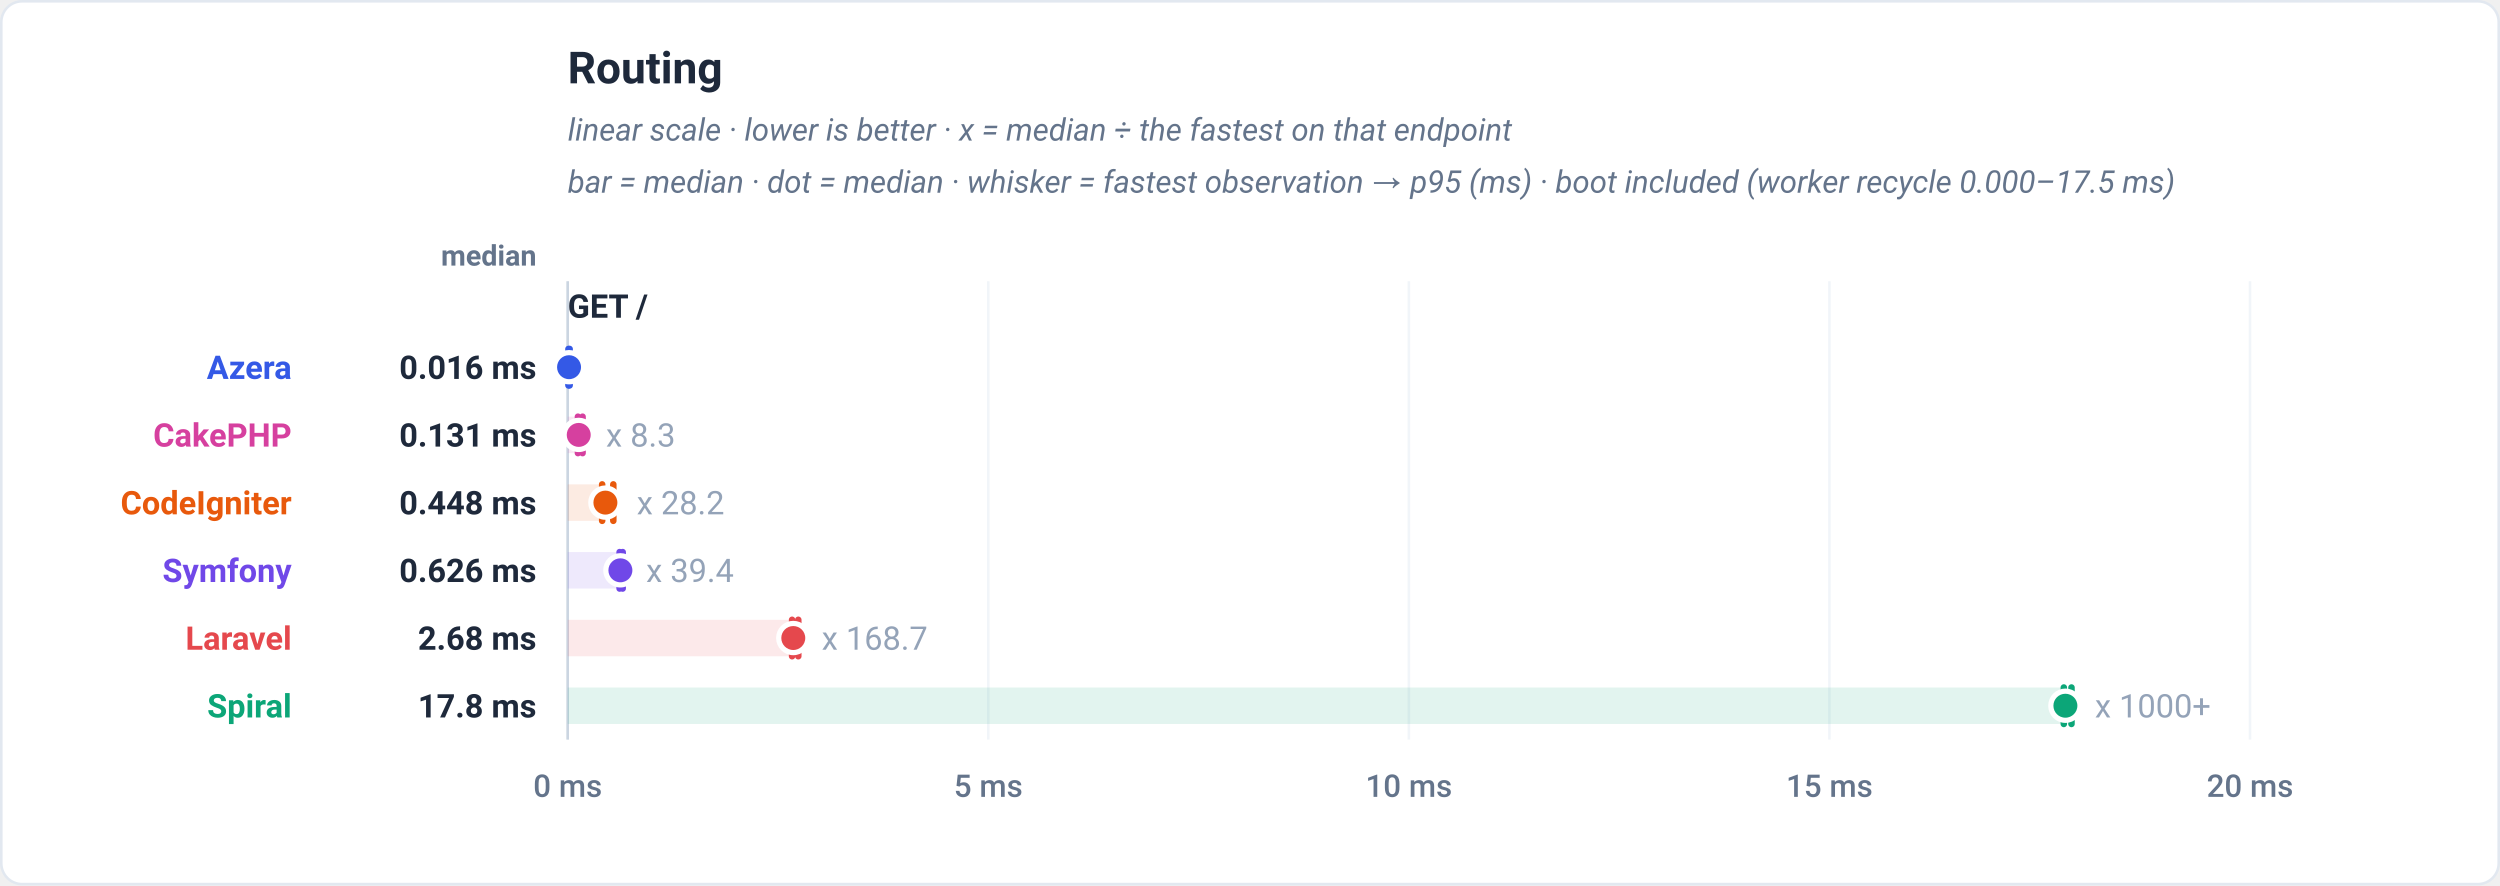
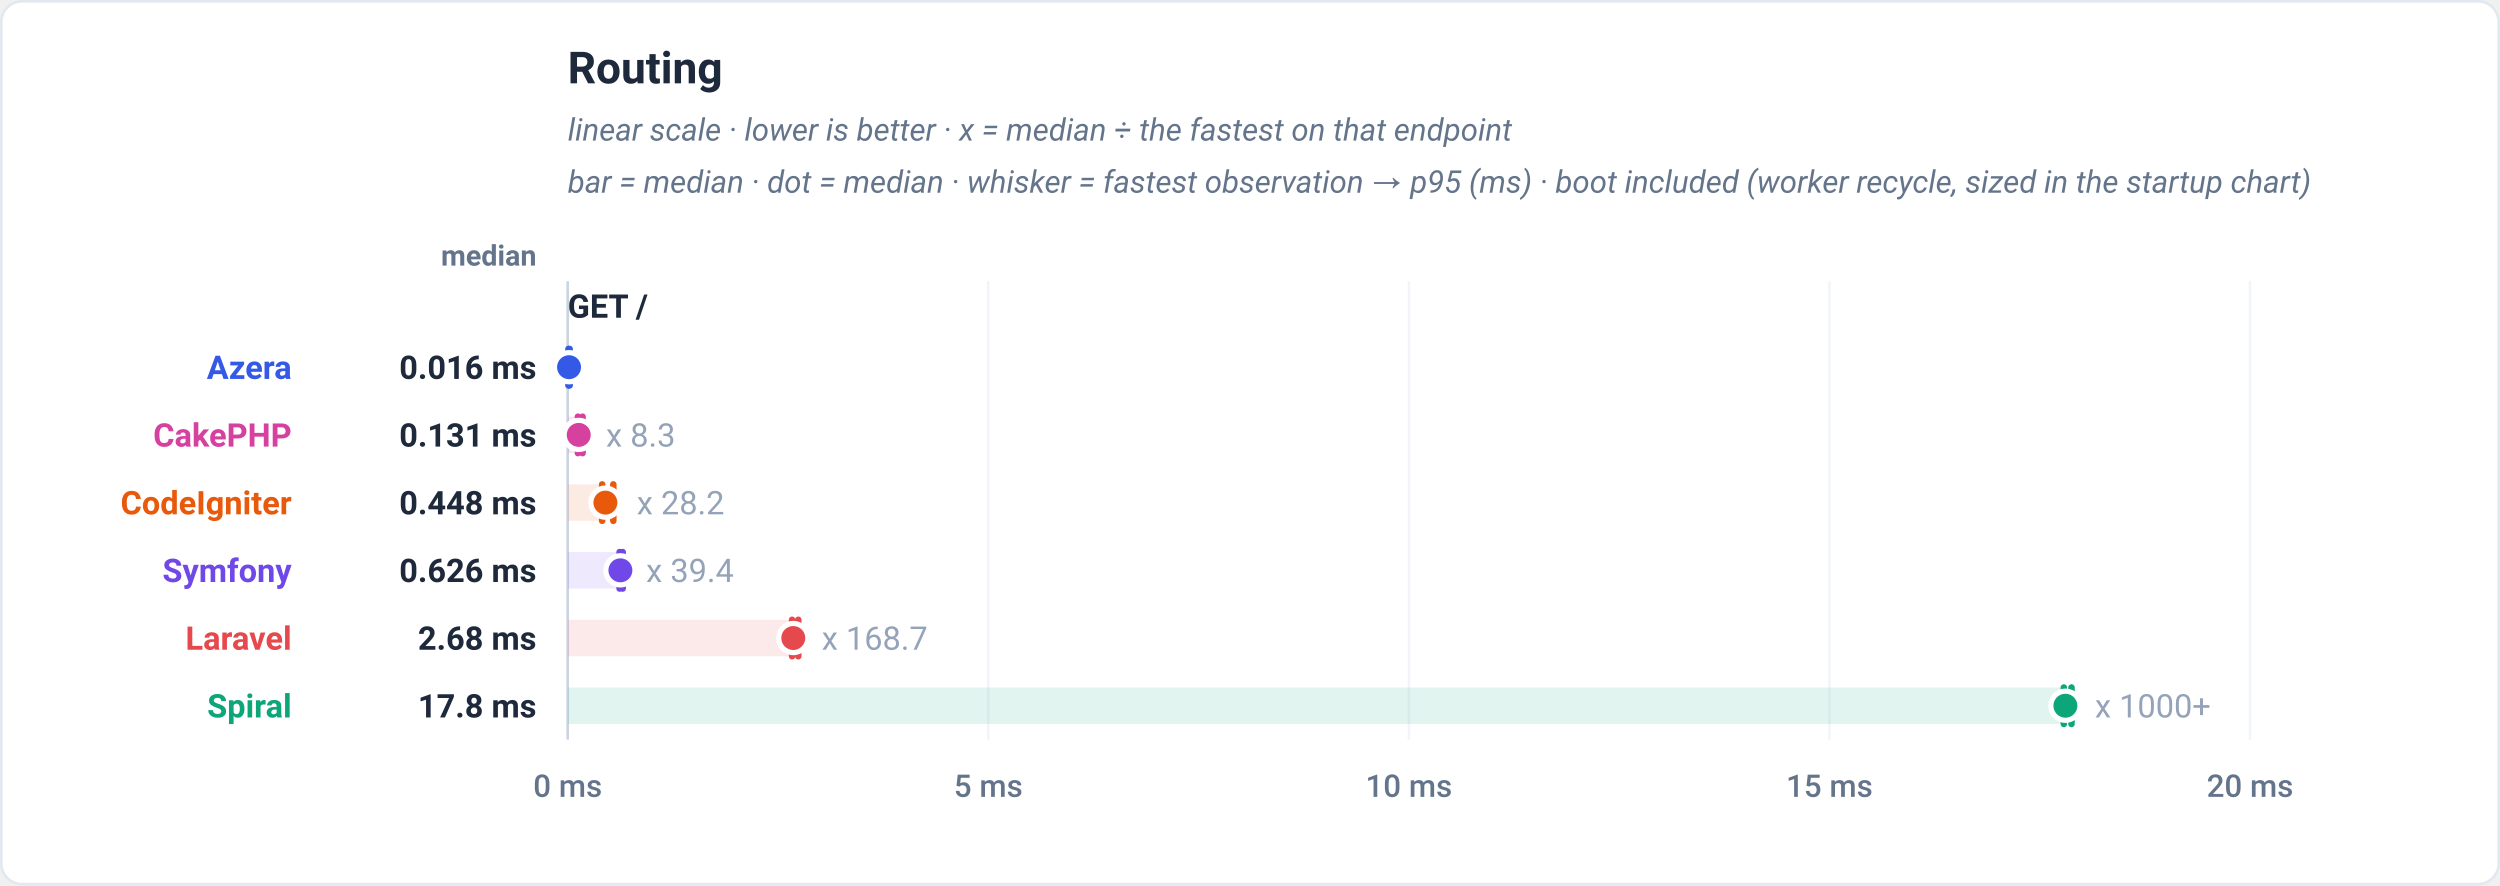
<svg xmlns="http://www.w3.org/2000/svg" viewBox="0 0 960 340" width="960" height="340" role="img" font-family="-apple-system,BlinkMacSystemFont,'Segoe UI',Roboto,Helvetica,Arial,sans-serif">
  <rect x="0.5" y="0.5" width="959" height="339" rx="8" fill="#ffffff" stroke="#e2e8f0" />
  <text x="218" y="32" font-family="-apple-system,BlinkMacSystemFont,'Segoe UI',Roboto,Helvetica,Arial,sans-serif" font-size="17" font-weight="700" fill="#1e293b" text-anchor="start">Routing</text>
  <text x="218" y="54" font-family="-apple-system,BlinkMacSystemFont,'Segoe UI',Roboto,Helvetica,Arial,sans-serif" font-size="12" font-weight="400" fill="#64748b" text-anchor="start" font-style="italic">linear scale · lower is better · x = median ÷ the fastest on that endpoint</text>
-   <text x="218" y="74" font-family="-apple-system,BlinkMacSystemFont,'Segoe UI',Roboto,Helvetica,Arial,sans-serif" font-size="12" font-weight="400" fill="#64748b" text-anchor="start" font-style="italic">bar = median · dot = median · whisker = fastest observation → p95 (ms) · boot included (worker recycle 0.000–17.5 ms)</text>
+   <text x="218" y="74" font-family="-apple-system,BlinkMacSystemFont,'Segoe UI',Roboto,Helvetica,Arial,sans-serif" font-size="12" font-weight="400" fill="#64748b" text-anchor="start" font-style="italic">bar = median · dot = median · whisker = fastest observation → p95 (ms) · boot included (worker recycle, sized in the startup chart)</text>
  <text x="206" y="102" font-family="-apple-system,BlinkMacSystemFont,'Segoe UI',Roboto,Helvetica,Arial,sans-serif" font-size="11" font-weight="600" fill="#64748b" text-anchor="end">median</text>
  <line x1="218" y1="108" x2="218" y2="284" stroke="#f1f5f9" stroke-width="1" />
  <text x="218" y="306" font-family="-apple-system,BlinkMacSystemFont,'Segoe UI',Roboto,Helvetica,Arial,sans-serif" font-size="12" font-weight="500" fill="#64748b" text-anchor="middle">0 ms</text>
  <line x1="379.5" y1="108" x2="379.5" y2="284" stroke="#f1f5f9" stroke-width="1" />
  <text x="379.5" y="306" font-family="-apple-system,BlinkMacSystemFont,'Segoe UI',Roboto,Helvetica,Arial,sans-serif" font-size="12" font-weight="500" fill="#64748b" text-anchor="middle">5 ms</text>
  <line x1="541" y1="108" x2="541" y2="284" stroke="#f1f5f9" stroke-width="1" />
  <text x="541" y="306" font-family="-apple-system,BlinkMacSystemFont,'Segoe UI',Roboto,Helvetica,Arial,sans-serif" font-size="12" font-weight="500" fill="#64748b" text-anchor="middle">10 ms</text>
  <line x1="702.5" y1="108" x2="702.5" y2="284" stroke="#f1f5f9" stroke-width="1" />
  <text x="702.5" y="306" font-family="-apple-system,BlinkMacSystemFont,'Segoe UI',Roboto,Helvetica,Arial,sans-serif" font-size="12" font-weight="500" fill="#64748b" text-anchor="middle">15 ms</text>
  <line x1="864" y1="108" x2="864" y2="284" stroke="#f1f5f9" stroke-width="1" />
  <text x="864" y="306" font-family="-apple-system,BlinkMacSystemFont,'Segoe UI',Roboto,Helvetica,Arial,sans-serif" font-size="12" font-weight="500" fill="#64748b" text-anchor="middle">20 ms</text>
  <line x1="218" y1="108" x2="218" y2="284" stroke="#cbd5e1" stroke-width="1" />
  <text x="218" y="122" font-family="-apple-system,BlinkMacSystemFont,'Segoe UI',Roboto,Helvetica,Arial,sans-serif" font-size="12.5" font-weight="700" fill="#1e293b" text-anchor="start">GET /</text>
  <rect x="218" y="134" width="0.51" height="14" fill="#3459e6" fill-opacity="0.12" />
  <line x1="218.28" y1="141" x2="218.74" y2="141" stroke="#3459e6" stroke-width="2.5" stroke-linecap="round" opacity="0.5" />
  <line x1="218.28" y1="134" x2="218.28" y2="148" stroke="#3459e6" stroke-width="2.5" stroke-linecap="round" />
  <line x1="218.74" y1="134" x2="218.74" y2="148" stroke="#3459e6" stroke-width="2.5" stroke-linecap="round" />
  <circle cx="218.51" cy="141" r="5.6" fill="#3459e6" stroke="#ffffff" stroke-width="2" />
  <text x="112" y="145.5" font-family="-apple-system,BlinkMacSystemFont,'Segoe UI',Roboto,Helvetica,Arial,sans-serif" font-size="12.5" font-weight="700" fill="#3459e6" text-anchor="end">Azera</text>
  <text x="206" y="145.5" font-family="-apple-system,BlinkMacSystemFont,'Segoe UI',Roboto,Helvetica,Arial,sans-serif" font-size="12.5" font-weight="700" fill="#1e293b" text-anchor="end">0.016 ms</text>
  <rect x="218" y="160" width="4.23" height="14" fill="#d6409f" fill-opacity="0.12" />
  <line x1="221.92" y1="167" x2="223.71" y2="167" stroke="#d6409f" stroke-width="2.5" stroke-linecap="round" opacity="0.5" />
  <line x1="221.92" y1="160" x2="221.92" y2="174" stroke="#d6409f" stroke-width="2.5" stroke-linecap="round" />
  <line x1="223.71" y1="160" x2="223.71" y2="174" stroke="#d6409f" stroke-width="2.5" stroke-linecap="round" />
  <circle cx="222.23" cy="167" r="5.6" fill="#d6409f" stroke="#ffffff" stroke-width="2" />
  <text x="232.71" y="171.5" font-family="-apple-system,BlinkMacSystemFont,'Segoe UI',Roboto,Helvetica,Arial,sans-serif" font-size="12.5" font-weight="400" fill="#94a3b8" text-anchor="start" stroke="#ffffff" stroke-width="3" paint-order="stroke" stroke-linejoin="round">x 8.3</text>
  <text x="112" y="171.5" font-family="-apple-system,BlinkMacSystemFont,'Segoe UI',Roboto,Helvetica,Arial,sans-serif" font-size="12.5" font-weight="700" fill="#d6409f" text-anchor="end">CakePHP</text>
  <text x="206" y="171.5" font-family="-apple-system,BlinkMacSystemFont,'Segoe UI',Roboto,Helvetica,Arial,sans-serif" font-size="12.5" font-weight="700" fill="#1e293b" text-anchor="end">0.131 ms</text>
  <rect x="218" y="186" width="14.47" height="14" fill="#e8590c" fill-opacity="0.12" />
  <line x1="231.23" y1="193" x2="235.51" y2="193" stroke="#e8590c" stroke-width="2.5" stroke-linecap="round" opacity="0.5" />
  <line x1="231.23" y1="186" x2="231.23" y2="200" stroke="#e8590c" stroke-width="2.5" stroke-linecap="round" />
  <line x1="235.51" y1="186" x2="235.51" y2="200" stroke="#e8590c" stroke-width="2.5" stroke-linecap="round" />
  <circle cx="232.47" cy="193" r="5.6" fill="#e8590c" stroke="#ffffff" stroke-width="2" />
  <text x="244.51" y="197.5" font-family="-apple-system,BlinkMacSystemFont,'Segoe UI',Roboto,Helvetica,Arial,sans-serif" font-size="12.5" font-weight="400" fill="#94a3b8" text-anchor="start" stroke="#ffffff" stroke-width="3" paint-order="stroke" stroke-linejoin="round">x 28.2</text>
  <text x="112" y="197.5" font-family="-apple-system,BlinkMacSystemFont,'Segoe UI',Roboto,Helvetica,Arial,sans-serif" font-size="12.5" font-weight="700" fill="#e8590c" text-anchor="end">CodeIgniter</text>
  <text x="206" y="197.5" font-family="-apple-system,BlinkMacSystemFont,'Segoe UI',Roboto,Helvetica,Arial,sans-serif" font-size="12.5" font-weight="700" fill="#1e293b" text-anchor="end">0.448 ms</text>
  <rect x="218" y="212" width="20.23" height="14" fill="#7048e8" fill-opacity="0.12" />
  <line x1="237.93" y1="219" x2="239.11" y2="219" stroke="#7048e8" stroke-width="2.5" stroke-linecap="round" opacity="0.5" />
  <line x1="237.93" y1="212" x2="237.93" y2="226" stroke="#7048e8" stroke-width="2.5" stroke-linecap="round" />
  <line x1="239.11" y1="212" x2="239.11" y2="226" stroke="#7048e8" stroke-width="2.5" stroke-linecap="round" />
  <circle cx="238.23" cy="219" r="5.6" fill="#7048e8" stroke="#ffffff" stroke-width="2" />
  <text x="248.11" y="223.5" font-family="-apple-system,BlinkMacSystemFont,'Segoe UI',Roboto,Helvetica,Arial,sans-serif" font-size="12.5" font-weight="400" fill="#94a3b8" text-anchor="start" stroke="#ffffff" stroke-width="3" paint-order="stroke" stroke-linejoin="round">x 39.4</text>
  <text x="112" y="223.5" font-family="-apple-system,BlinkMacSystemFont,'Segoe UI',Roboto,Helvetica,Arial,sans-serif" font-size="12.5" font-weight="700" fill="#7048e8" text-anchor="end">Symfony</text>
  <text x="206" y="223.5" font-family="-apple-system,BlinkMacSystemFont,'Segoe UI',Roboto,Helvetica,Arial,sans-serif" font-size="12.5" font-weight="700" fill="#1e293b" text-anchor="end">0.626 ms</text>
  <rect x="218" y="238" width="86.62" height="14" fill="#e5484d" fill-opacity="0.12" />
  <line x1="304.16" y1="245" x2="306.54" y2="245" stroke="#e5484d" stroke-width="2.5" stroke-linecap="round" opacity="0.5" />
  <line x1="304.16" y1="238" x2="304.16" y2="252" stroke="#e5484d" stroke-width="2.5" stroke-linecap="round" />
  <line x1="306.54" y1="238" x2="306.54" y2="252" stroke="#e5484d" stroke-width="2.5" stroke-linecap="round" />
  <circle cx="304.62" cy="245" r="5.6" fill="#e5484d" stroke="#ffffff" stroke-width="2" />
  <text x="315.54" y="249.5" font-family="-apple-system,BlinkMacSystemFont,'Segoe UI',Roboto,Helvetica,Arial,sans-serif" font-size="12.5" font-weight="400" fill="#94a3b8" text-anchor="start" stroke="#ffffff" stroke-width="3" paint-order="stroke" stroke-linejoin="round">x 168.7</text>
  <text x="112" y="249.5" font-family="-apple-system,BlinkMacSystemFont,'Segoe UI',Roboto,Helvetica,Arial,sans-serif" font-size="12.5" font-weight="700" fill="#e5484d" text-anchor="end">Laravel</text>
  <text x="206" y="249.5" font-family="-apple-system,BlinkMacSystemFont,'Segoe UI',Roboto,Helvetica,Arial,sans-serif" font-size="12.5" font-weight="700" fill="#1e293b" text-anchor="end">2.68 ms</text>
  <rect x="218" y="264" width="575.11" height="14" fill="#0ca678" fill-opacity="0.12" />
  <line x1="792.51" y1="271" x2="795.45" y2="271" stroke="#0ca678" stroke-width="2.5" stroke-linecap="round" opacity="0.5" />
  <line x1="792.51" y1="264" x2="792.51" y2="278" stroke="#0ca678" stroke-width="2.5" stroke-linecap="round" />
  <line x1="795.45" y1="264" x2="795.45" y2="278" stroke="#0ca678" stroke-width="2.5" stroke-linecap="round" />
  <circle cx="793.11" cy="271" r="5.6" fill="#0ca678" stroke="#ffffff" stroke-width="2" />
  <text x="804.45" y="275.5" font-family="-apple-system,BlinkMacSystemFont,'Segoe UI',Roboto,Helvetica,Arial,sans-serif" font-size="12.5" font-weight="400" fill="#94a3b8" text-anchor="start" stroke="#ffffff" stroke-width="3" paint-order="stroke" stroke-linejoin="round">x 1000+</text>
  <text x="112" y="275.5" font-family="-apple-system,BlinkMacSystemFont,'Segoe UI',Roboto,Helvetica,Arial,sans-serif" font-size="12.5" font-weight="700" fill="#0ca678" text-anchor="end">Spiral</text>
  <text x="206" y="275.5" font-family="-apple-system,BlinkMacSystemFont,'Segoe UI',Roboto,Helvetica,Arial,sans-serif" font-size="12.5" font-weight="700" fill="#1e293b" text-anchor="end">17.8 ms</text>
</svg>
